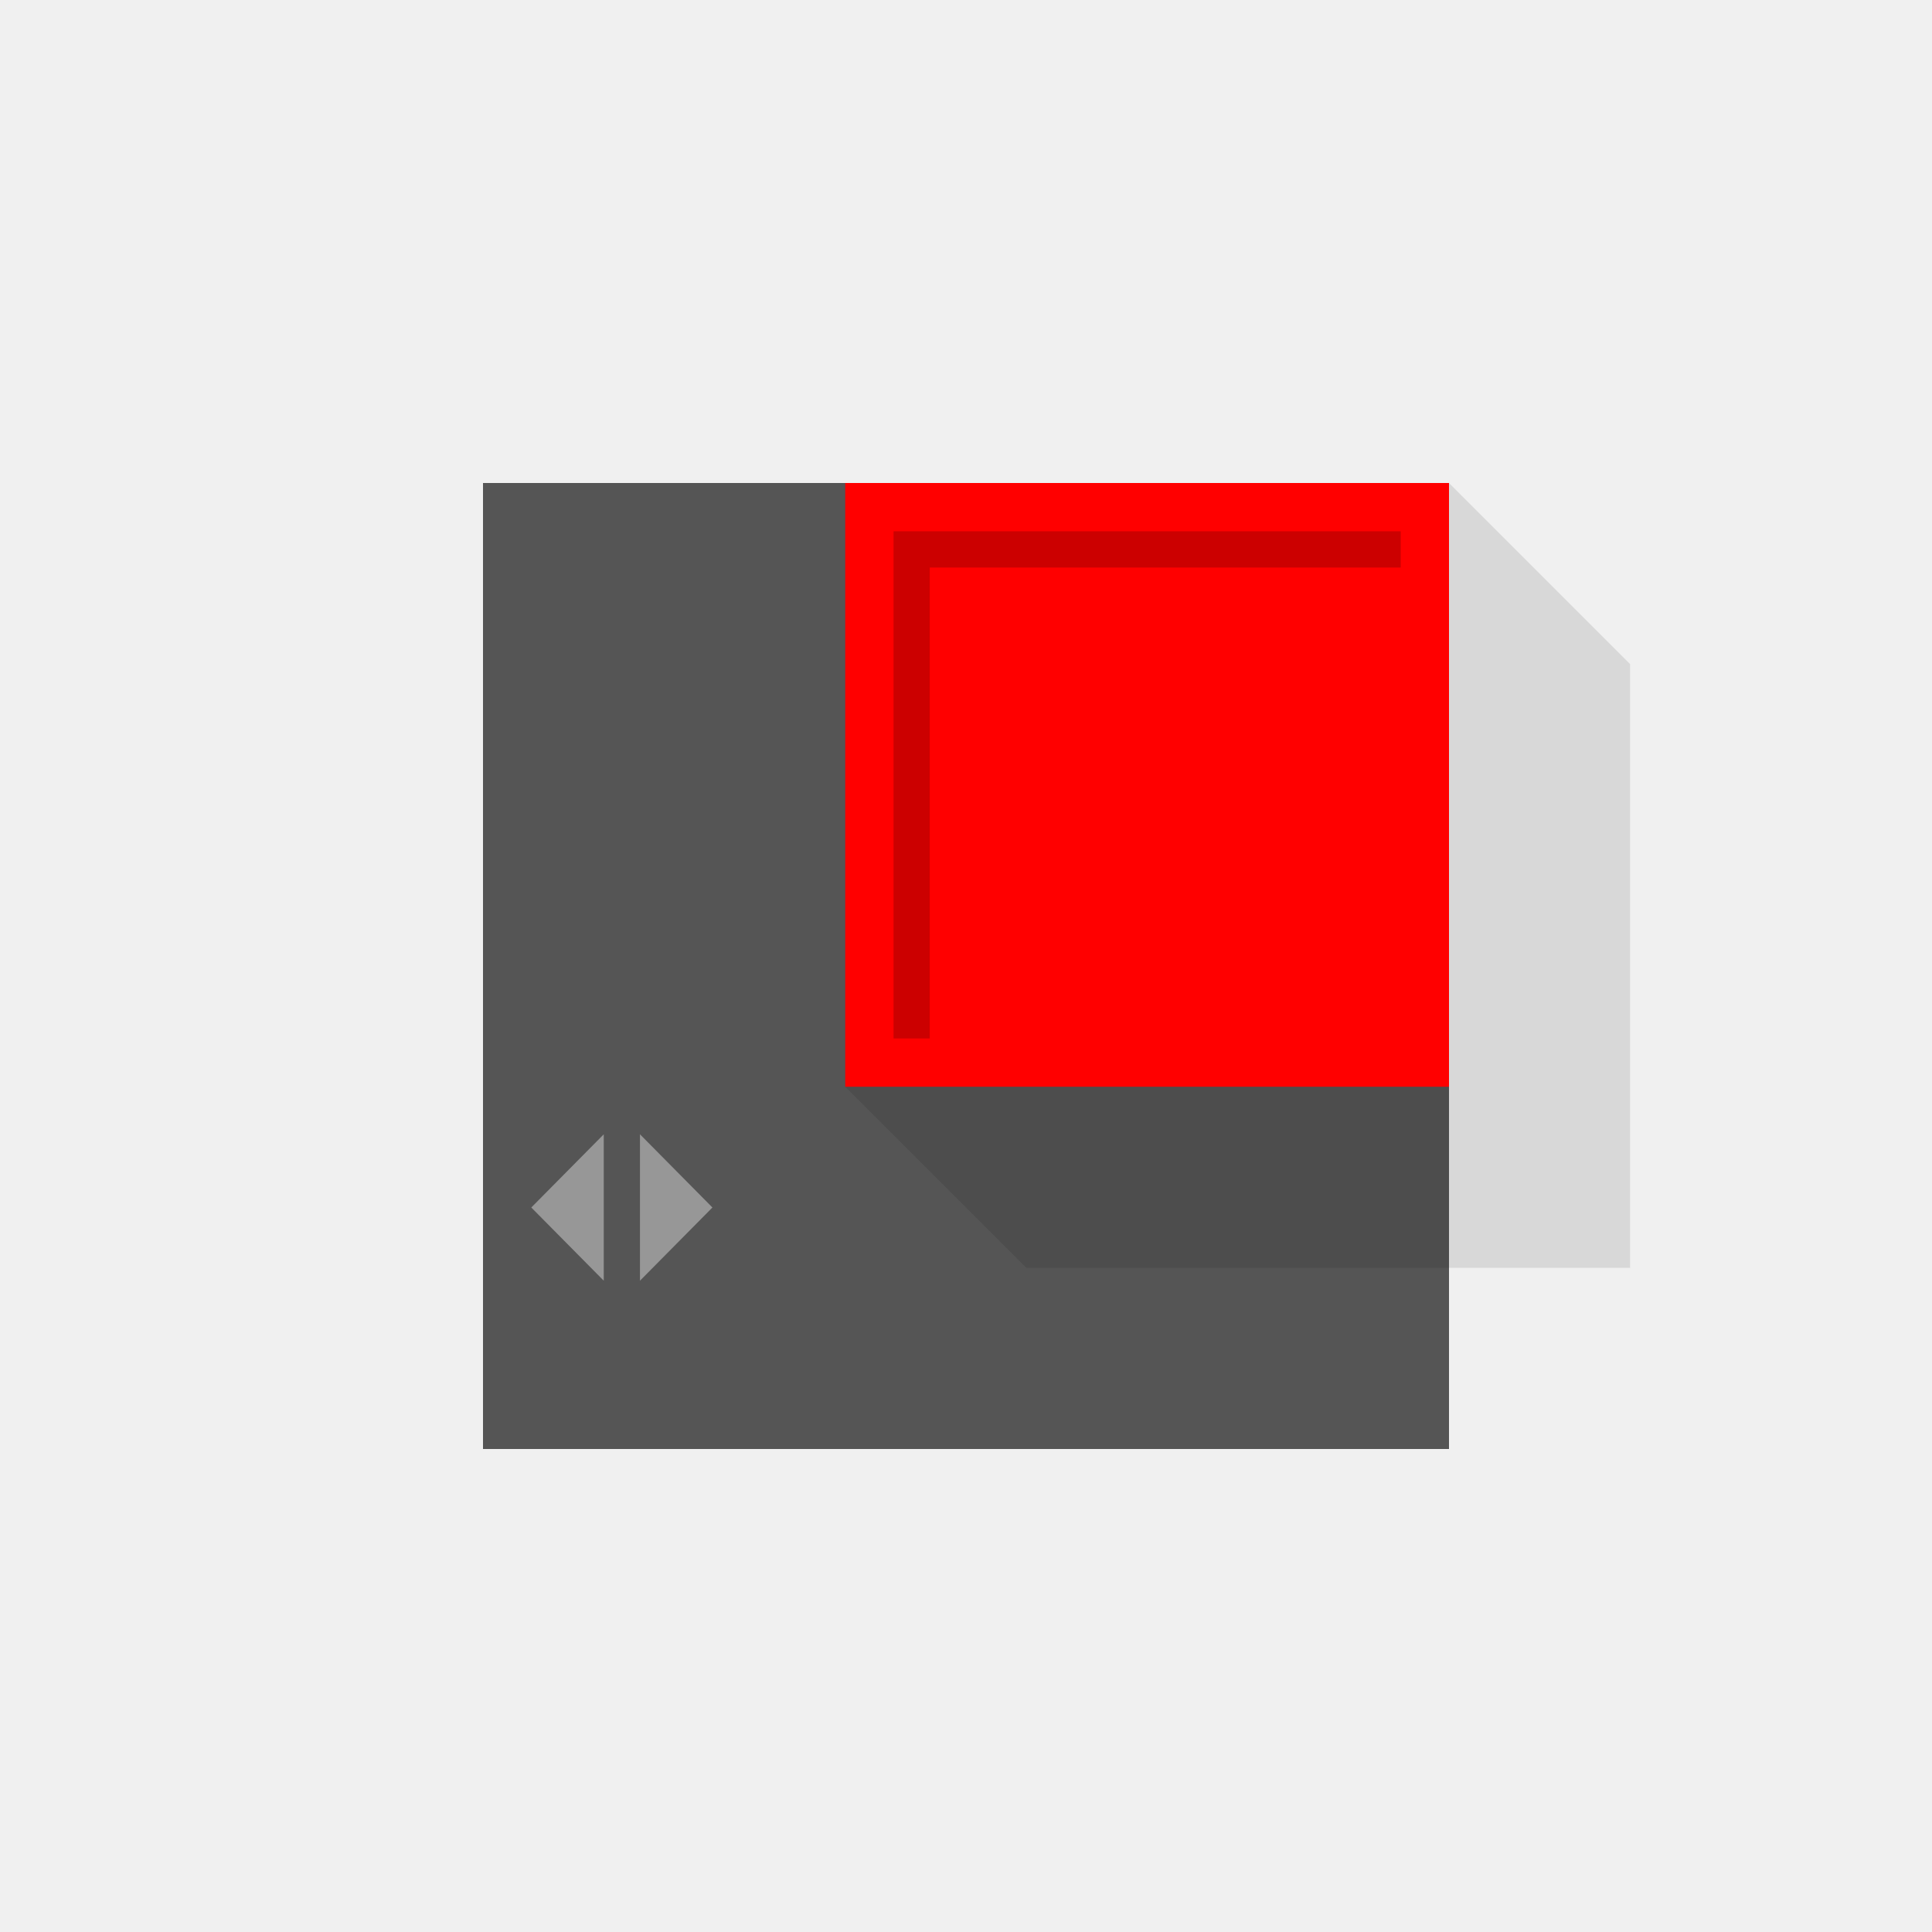
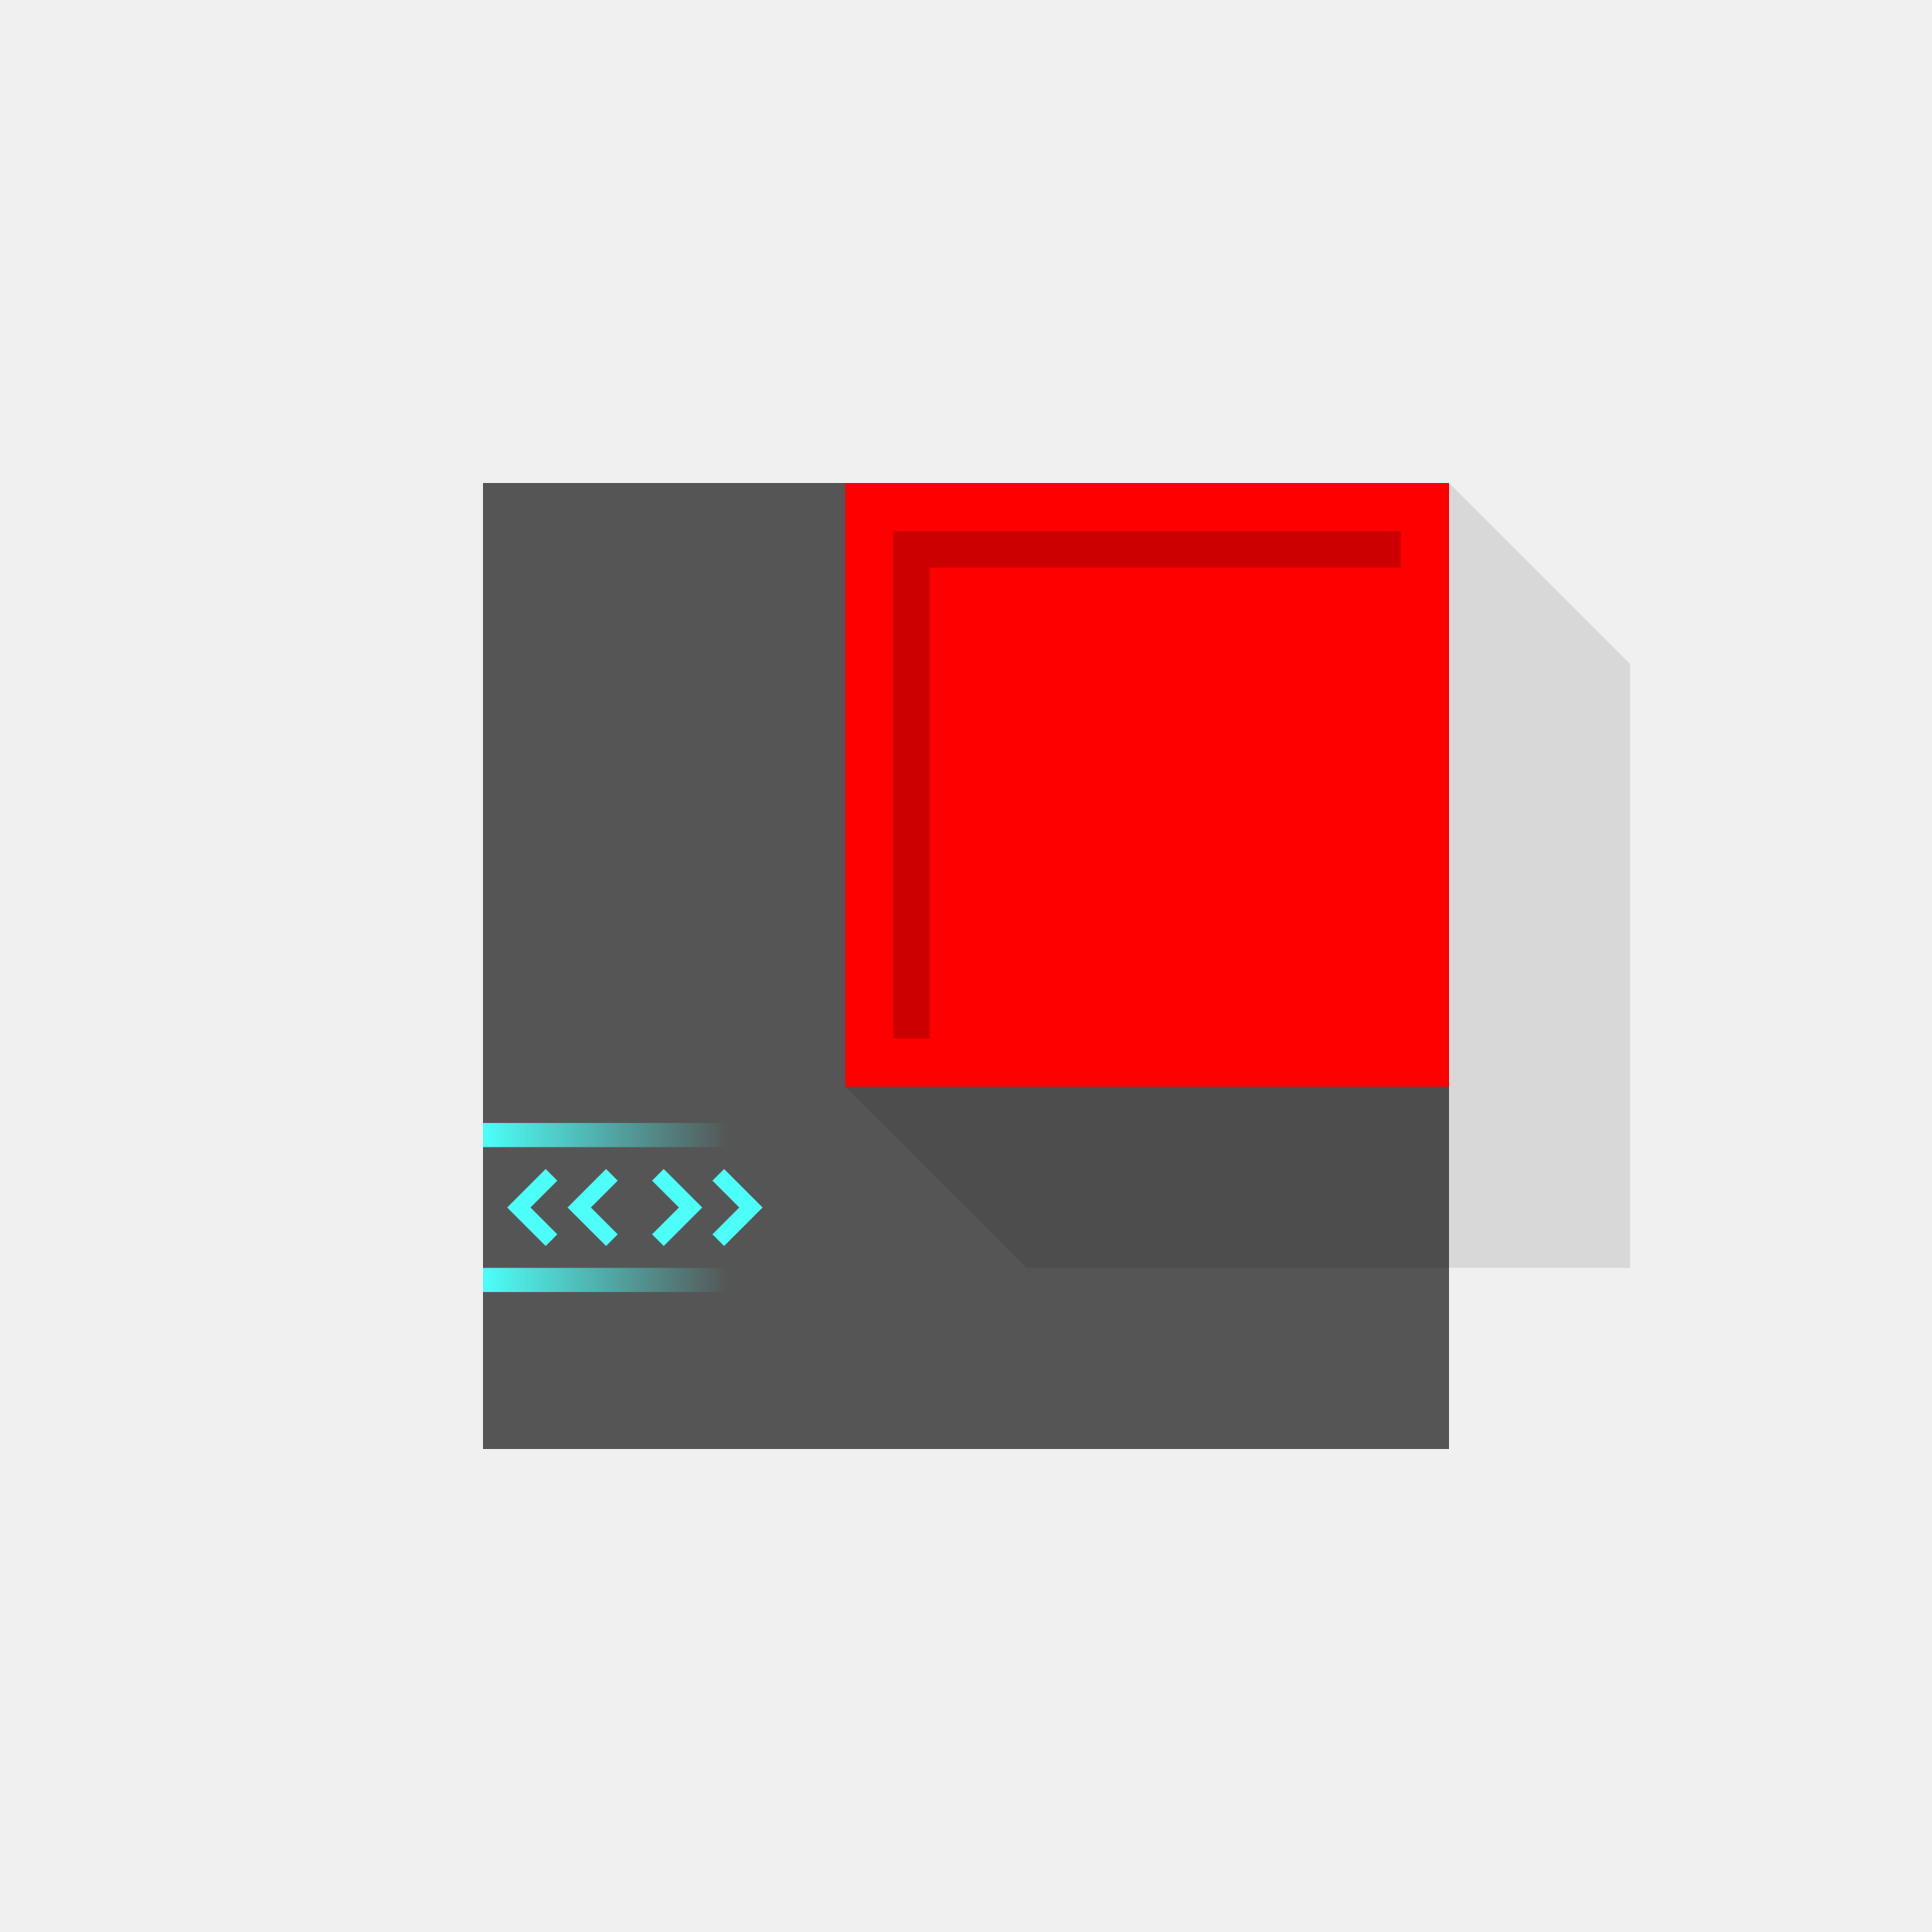
<svg xmlns="http://www.w3.org/2000/svg" width="160" height="160" viewBox="0 0 160 160" fill="none">
  <g id="Storage-Left">
    <g id="Ground">
      <rect id="Fill" x="40" y="40" width="80" height="80" fill="#555555" />
-       <path id="Polygon 1" d="M44 100L50 93.938L50 106.062L44 100Z" fill="white" fill-opacity="0.39" />
-       <path id="Polygon 2" d="M59 100L53 106.062L53 93.938L59 100Z" fill="white" fill-opacity="0.39" />
+     </g>
+     <g id="Entry">
+       <rect id="Rectangle 9" x="40" y="93" width="36" height="2" fill="url(#paint0_linear_99_331)" />
+       <rect id="Rectangle 10" x="40" y="105" width="36" height="2" fill="url(#paint1_linear_99_331)" />
+       <path id="Subtract" d="M46.156 97.777L43.934 100L46.156 102.223L45.19 103.189L42 100L45.19 96.811L46.156 97.777Z" fill="#4CFFF9" />
+       <path id="Subtract_2" d="M51.156 97.777L48.934 100L51.156 102.223L50.19 103.189L47 100L50.19 96.811L51.156 97.777Z" fill="#4CFFF9" />
+       <path id="Subtract_3" d="M54 102.223L56.223 100L54 97.777L54.967 96.811L58.156 100L54.967 103.189L54 102.223Z" fill="#4CFFF9" />
+       <path id="Subtract_4" d="M59 102.223L61.223 100L59 97.777L59.967 96.811L63.156 100L59.967 103.189L59 102.223Z" fill="#4CFFF9" />
    </g>
    <g id="Shadows">
      <path id="Shadow" d="M135 55V105H85L70 90V40H120L135 55Z" fill="black" fill-opacity="0.1" />
    </g>
    <rect id="PinPlacement" x="74.5" y="44.5" width="41" height="41" stroke="black" />
    <g id="Building">
      <rect id="RoofMain" x="70" y="40" width="50" height="50" fill="#FF0000" />
      <path id="RoofShadow" d="M116 47H77V86H74L74 44H116V47Z" fill="#CC0000" />
    </g>
  </g>
+   <defs>
+     <linearGradient id="paint0_linear_99_331" x1="40" y1="94" x2="76" y2="94" gradientUnits="userSpaceOnUse">
+       <stop stop-color="#4CFFF9" />
+       <stop offset="0.567" stop-color="#4CFFF9" stop-opacity="0" />
+     </linearGradient>
+     <linearGradient id="paint1_linear_99_331" x1="40" y1="106" x2="76" y2="106" gradientUnits="userSpaceOnUse">
+       <stop stop-color="#4CFFF9" />
+       <stop offset="0.567" stop-color="#4CFFF9" stop-opacity="0" />
+     </linearGradient>
+   </defs>
</svg>
